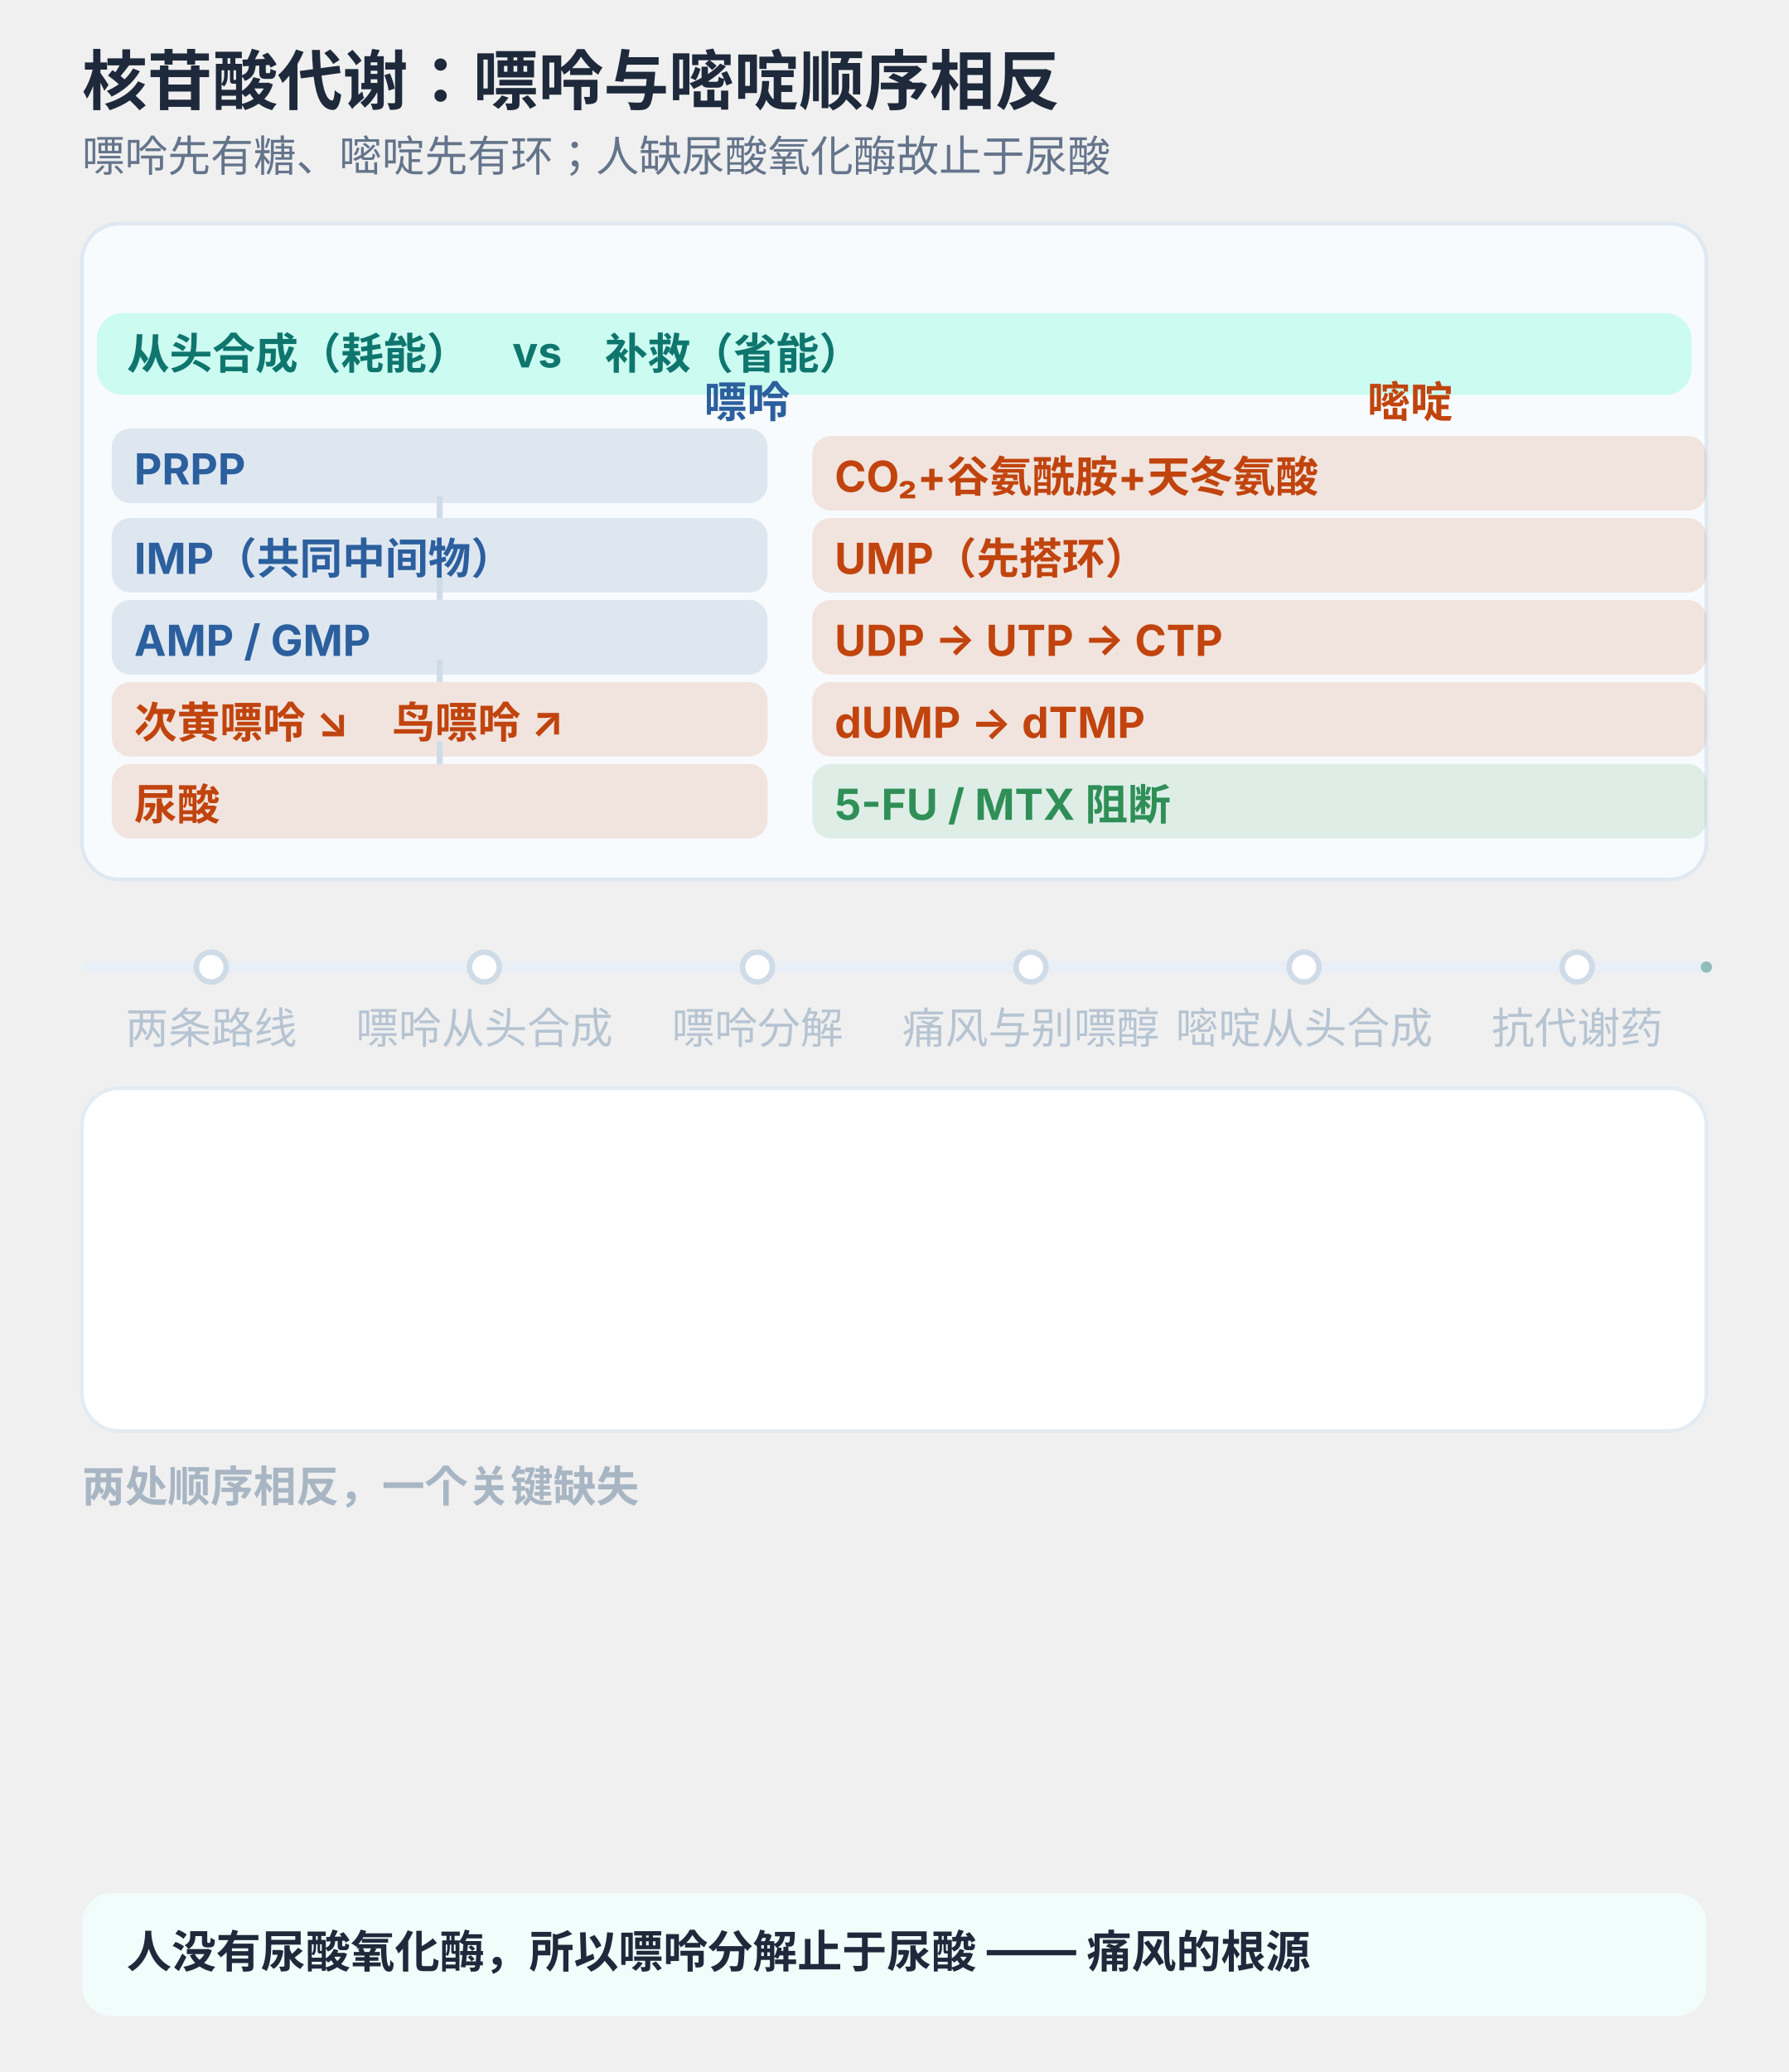
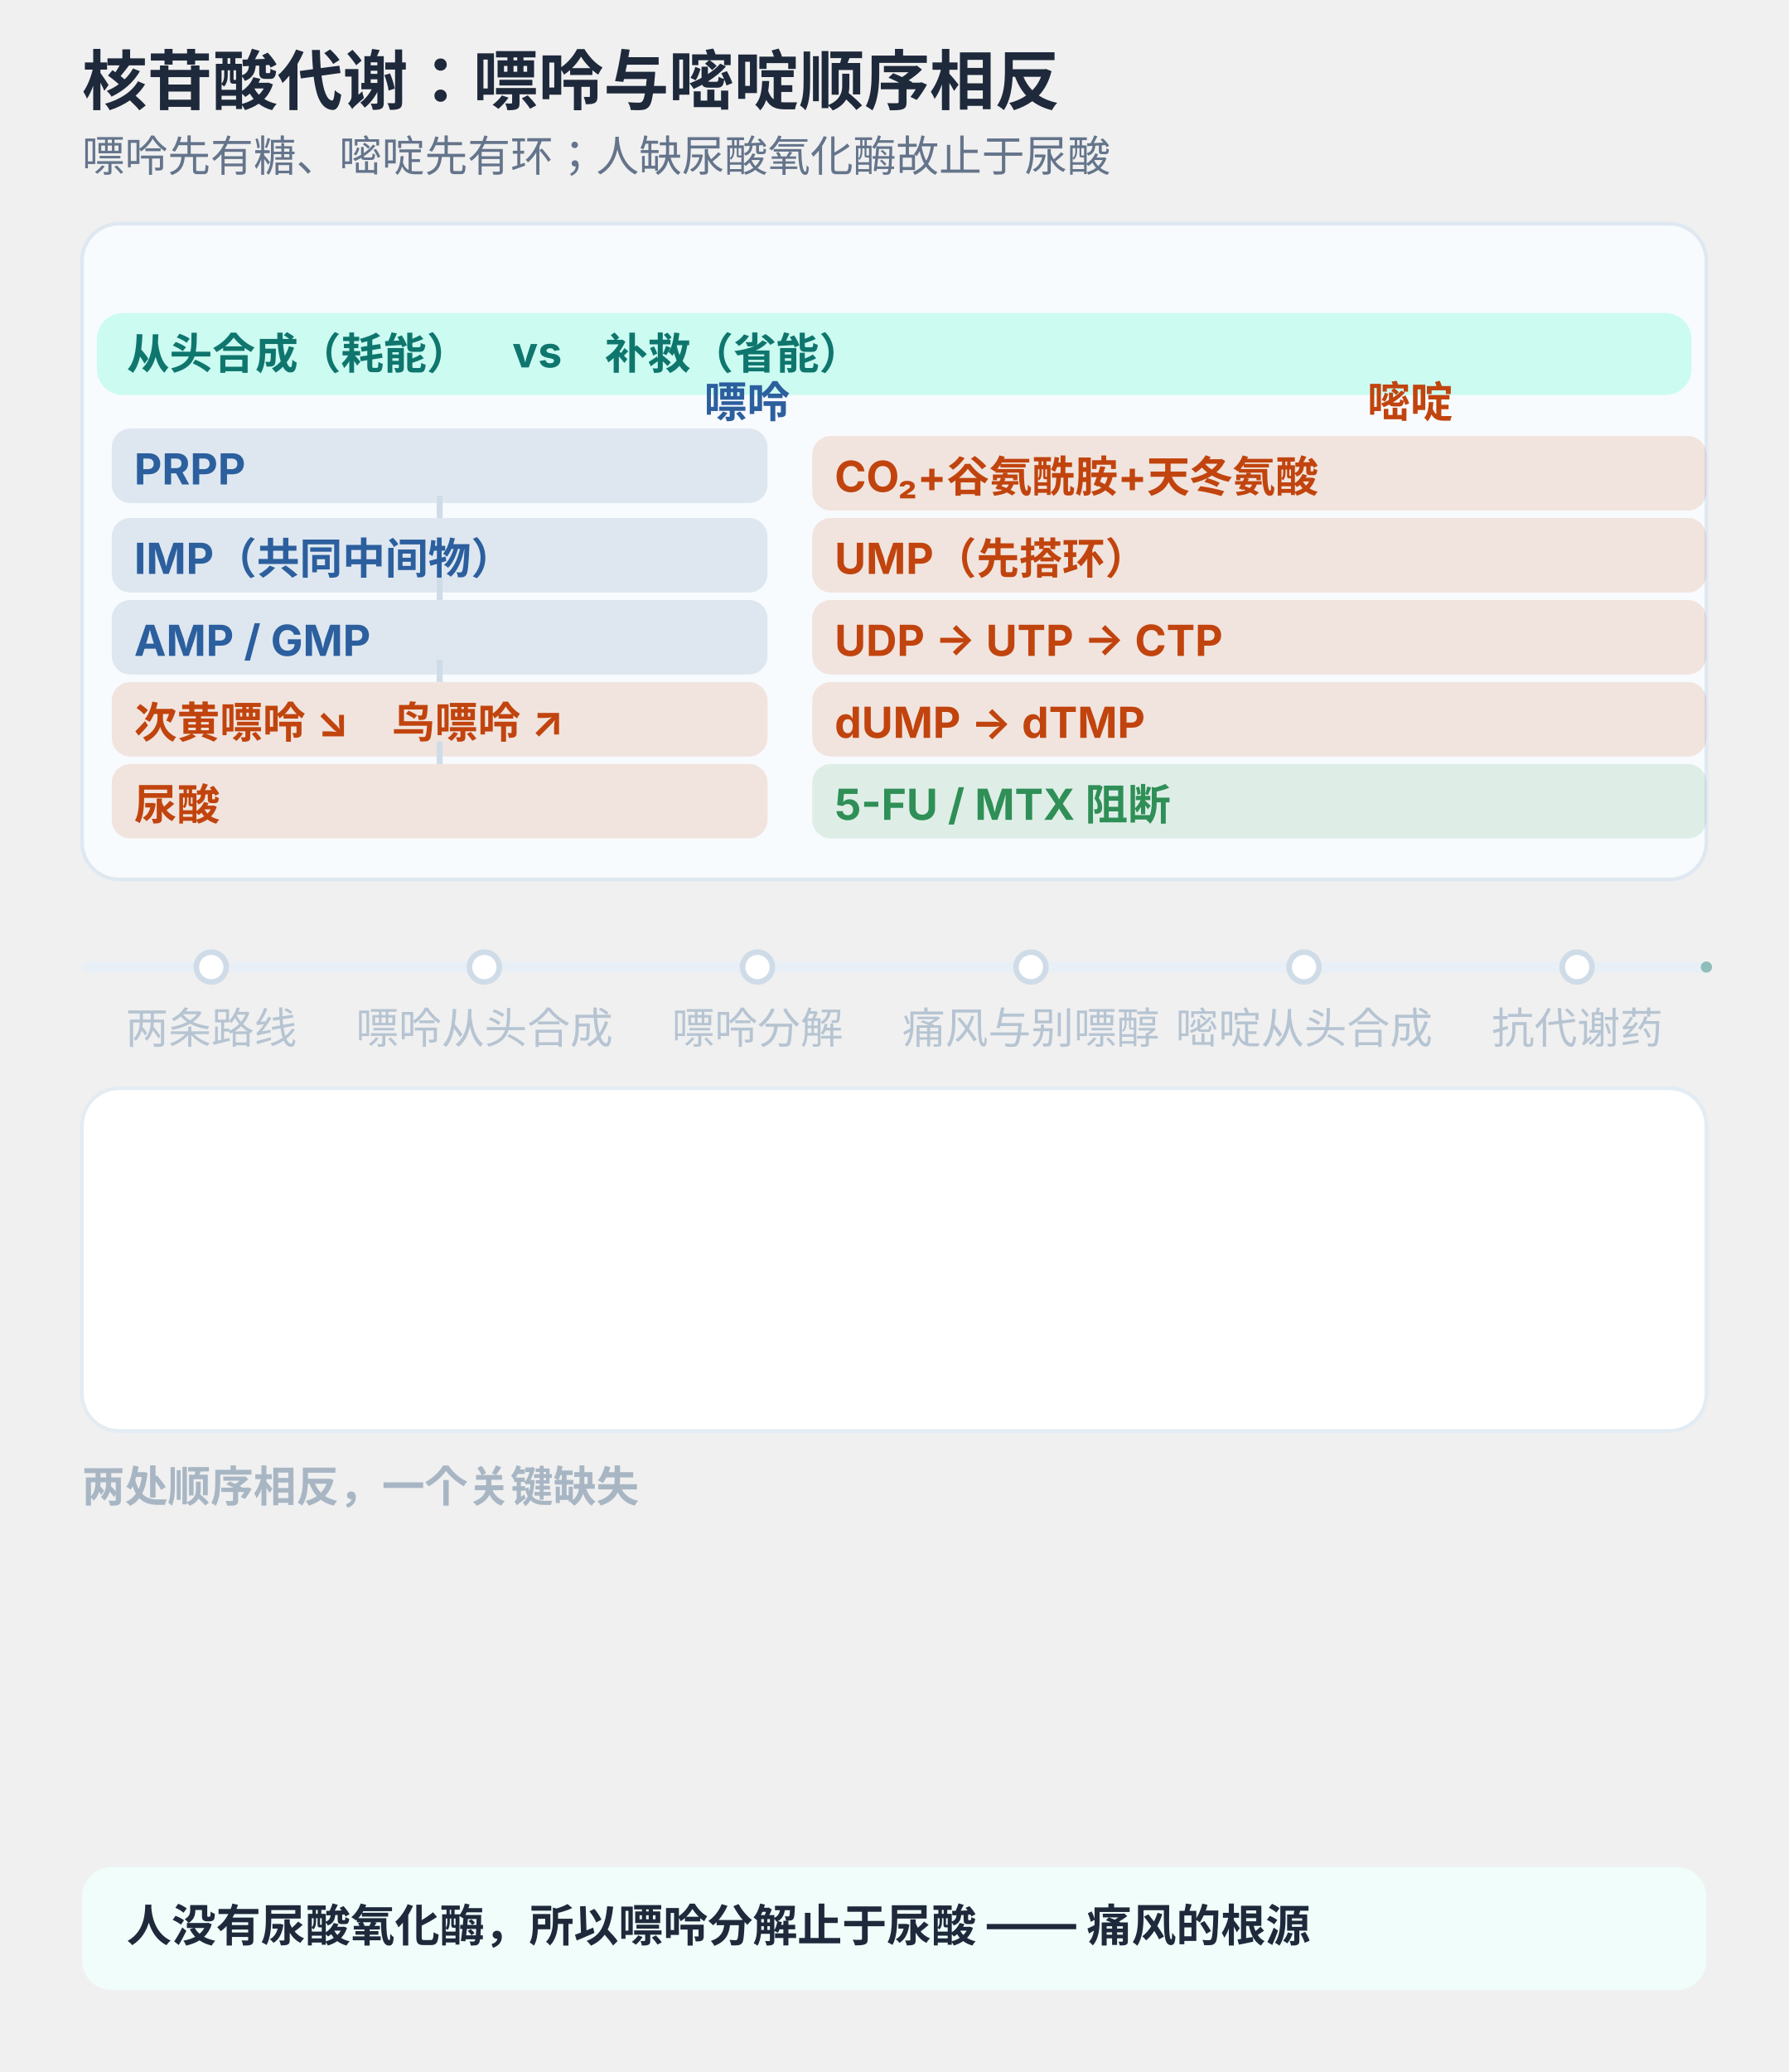
<svg xmlns="http://www.w3.org/2000/svg" viewBox="0 0 480 556" role="img" aria-labelledby="ft fd" style="background:#ffffff">
  <text x="22" y="28" font-size="17.5" font-weight="700" fill="#1e293b" font-family="-apple-system,'PingFang SC','Microsoft YaHei',sans-serif">核苷酸代谢：嘌呤与嘧啶顺序相反</text>
  <text x="22" y="46" font-size="11.5" fill="#64748b" font-family="-apple-system,'PingFang SC','Microsoft YaHei',sans-serif">嘌呤先有糖、嘧啶先有环；人缺尿酸氧化酶故止于尿酸</text>
  <rect x="22" y="60" width="436" height="176" rx="10" fill="#f8fbfd" stroke="#dfe8f1" stroke-width="1" />
  <rect x="26" y="84" width="428" height="22" rx="7" fill="#ccfbf1" />
  <text x="34" y="99" font-size="11.5" fill="#0f766e" font-weight="700" text-anchor="start" font-family="-apple-system,'PingFang SC','Microsoft YaHei',sans-serif">从头合成（耗能）　vs　补救（省能）</text>
  <rect x="30" y="115" width="176" height="20" rx="5" fill="#2c5f9e" opacity="0.13" />
  <text x="36" y="130" font-size="11.5" fill="#2c5f9e" font-weight="700" text-anchor="start" font-family="-apple-system,'PingFang SC','Microsoft YaHei',sans-serif">PRPP</text>
  <g opacity="0">
    <animate attributeName="opacity" values="0;0;1;1;0;0" keyTimes="0;0.15;0.151;0.31;0.311;1" dur="11.4s" repeatCount="indefinite" />
    <rect x="30" y="115" width="176" height="20" rx="5" fill="none" stroke="#2c5f9e" stroke-width="1.8" />
  </g>
  <rect x="30" y="139" width="176" height="20" rx="5" fill="#2c5f9e" opacity="0.13" />
  <text x="36" y="154" font-size="11.5" fill="#2c5f9e" font-weight="700" text-anchor="start" font-family="-apple-system,'PingFang SC','Microsoft YaHei',sans-serif">IMP（共同中间物）</text>
  <g opacity="0">
    <animate attributeName="opacity" values="0;0;1;1;0;0" keyTimes="0;0.15;0.151;0.31;0.311;1" dur="11.4s" repeatCount="indefinite" />
    <rect x="30" y="139" width="176" height="20" rx="5" fill="none" stroke="#2c5f9e" stroke-width="1.8" />
  </g>
  <path d="M118,139 V133" stroke="#cfdce8" stroke-width="1.6" />
  <rect x="30" y="161" width="176" height="20" rx="5" fill="#2c5f9e" opacity="0.13" />
  <text x="36" y="176" font-size="11.5" fill="#2c5f9e" font-weight="700" text-anchor="start" font-family="-apple-system,'PingFang SC','Microsoft YaHei',sans-serif">AMP / GMP</text>
  <g opacity="0">
    <animate attributeName="opacity" values="0;0;1;1;0;0" keyTimes="0;0.15;0.151;0.31;0.311;1" dur="11.4s" repeatCount="indefinite" />
    <rect x="30" y="161" width="176" height="20" rx="5" fill="none" stroke="#2c5f9e" stroke-width="1.8" />
  </g>
  <path d="M118,161 V155" stroke="#cfdce8" stroke-width="1.6" />
  <rect x="30" y="183" width="176" height="20" rx="5" fill="#c1440e" opacity="0.13" />
  <text x="36" y="198" font-size="11.5" fill="#c1440e" font-weight="700" text-anchor="start" font-family="-apple-system,'PingFang SC','Microsoft YaHei',sans-serif">次黄嘌呤 ↘　鸟嘌呤 ↗</text>
  <g opacity="0">
    <animate attributeName="opacity" values="0;0;1;1;0;0" keyTimes="0;0.31;0.311;0.47;0.471;1" dur="11.4s" repeatCount="indefinite" />
    <rect x="30" y="183" width="176" height="20" rx="5" fill="none" stroke="#c1440e" stroke-width="1.8" />
  </g>
  <path d="M118,183 V177" stroke="#cfdce8" stroke-width="1.6" />
  <rect x="30" y="205" width="176" height="20" rx="5" fill="#c1440e" opacity="0.13" />
  <text x="36" y="220" font-size="11.5" fill="#c1440e" font-weight="700" text-anchor="start" font-family="-apple-system,'PingFang SC','Microsoft YaHei',sans-serif">尿酸</text>
  <g opacity="0">
    <animate attributeName="opacity" values="0;0;1;1;0;0" keyTimes="0;0.31;0.311;0.47;0.471;1" dur="11.4s" repeatCount="indefinite" />
    <rect x="30" y="205" width="176" height="20" rx="5" fill="none" stroke="#c1440e" stroke-width="1.8" />
  </g>
  <path d="M118,205 V199" stroke="#cfdce8" stroke-width="1.6" />
  <text x="212" y="112" font-size="11.5" fill="#2c5f9e" font-weight="700" text-anchor="end" font-family="-apple-system,'PingFang SC','Microsoft YaHei',sans-serif">嘌呤</text>
  <rect x="218" y="117" width="240" height="20" rx="5" fill="#c1440e" opacity="0.13" />
  <text x="224" y="132" font-size="11.5" fill="#c1440e" font-weight="700" text-anchor="start" font-family="-apple-system,'PingFang SC','Microsoft YaHei',sans-serif">CO₂+谷氨酰胺+天冬氨酸</text>
  <g opacity="0">
    <animate attributeName="opacity" values="0;0;1;1;0;0" keyTimes="0;0.635;0.636;0.815;0.816;1" dur="11.4s" repeatCount="indefinite" />
    <rect x="218" y="117" width="240" height="20" rx="5" fill="none" stroke="#c1440e" stroke-width="1.8" />
  </g>
  <rect x="218" y="139" width="240" height="20" rx="5" fill="#c1440e" opacity="0.13" />
  <text x="224" y="154" font-size="11.5" fill="#c1440e" font-weight="700" text-anchor="start" font-family="-apple-system,'PingFang SC','Microsoft YaHei',sans-serif">UMP（先搭环）</text>
  <g opacity="0">
    <animate attributeName="opacity" values="0;0;1;1;0;0" keyTimes="0;0.635;0.636;0.815;0.816;1" dur="11.4s" repeatCount="indefinite" />
    <rect x="218" y="139" width="240" height="20" rx="5" fill="none" stroke="#c1440e" stroke-width="1.8" />
  </g>
  <rect x="218" y="161" width="240" height="20" rx="5" fill="#c1440e" opacity="0.13" />
  <text x="224" y="176" font-size="11.5" fill="#c1440e" font-weight="700" text-anchor="start" font-family="-apple-system,'PingFang SC','Microsoft YaHei',sans-serif">UDP → UTP → CTP</text>
  <g opacity="0">
    <animate attributeName="opacity" values="0;0;1;1;0;0" keyTimes="0;0.635;0.636;0.815;0.816;1" dur="11.4s" repeatCount="indefinite" />
    <rect x="218" y="161" width="240" height="20" rx="5" fill="none" stroke="#c1440e" stroke-width="1.8" />
  </g>
  <rect x="218" y="183" width="240" height="20" rx="5" fill="#c1440e" opacity="0.13" />
  <text x="224" y="198" font-size="11.5" fill="#c1440e" font-weight="700" text-anchor="start" font-family="-apple-system,'PingFang SC','Microsoft YaHei',sans-serif">dUMP → dTMP</text>
  <g opacity="0">
    <animate attributeName="opacity" values="0;0;1;1" keyTimes="0;0.815;0.816;1" dur="11.4s" repeatCount="indefinite" />
    <rect x="218" y="183" width="240" height="20" rx="5" fill="none" stroke="#c1440e" stroke-width="1.8" />
  </g>
  <rect x="218" y="205" width="240" height="20" rx="5" fill="#2f8f57" opacity="0.13" />
  <text x="224" y="220" font-size="11.5" fill="#2f8f57" font-weight="700" text-anchor="start" font-family="-apple-system,'PingFang SC','Microsoft YaHei',sans-serif">5-FU / MTX 阻断</text>
  <g opacity="0">
    <animate attributeName="opacity" values="0;0;1;1" keyTimes="0;0.815;0.816;1" dur="11.4s" repeatCount="indefinite" />
    <rect x="218" y="205" width="240" height="20" rx="5" fill="none" stroke="#2f8f57" stroke-width="1.8" />
  </g>
  <text x="390" y="112" font-size="11.5" fill="#c1440e" font-weight="700" text-anchor="end" font-family="-apple-system,'PingFang SC','Microsoft YaHei',sans-serif">嘧啶</text>
  <g opacity="0">
    <animate attributeName="opacity" values="0;0;1;1;0;0" keyTimes="0;0.31;0.311;0.47;0.471;1" dur="11.4s" repeatCount="indefinite" />
    <text x="204" y="218" font-size="11.5" fill="#c1440e" font-weight="700" text-anchor="end" font-family="-apple-system,'PingFang SC','Microsoft YaHei',sans-serif">止于此</text>
  </g>
  <g opacity="0">
    <animate attributeName="opacity" values="0;0;1;1;0;0" keyTimes="0;0.47;0.471;0.635;0.636;1" dur="11.4s" repeatCount="indefinite" />
    <text x="38" y="246" font-size="11.5" fill="#c0392b" font-weight="700" text-anchor="start" font-family="-apple-system,'PingFang SC','Microsoft YaHei',sans-serif">别嘌醇抑制黄嘌呤氧化酶</text>
  </g>
  <g opacity="0">
    <animate attributeName="opacity" values="1;1;0;0" keyTimes="0;0.15;0.151;1" dur="11.4s" repeatCount="indefinite" />
    <text x="446" y="250" font-size="11.5" fill="#0f766e" font-weight="700" text-anchor="end" font-family="-apple-system,'PingFang SC','Microsoft YaHei',sans-serif">嘌呤先有糖、嘧啶先有环</text>
  </g>
  <rect x="22" y="258" width="436" height="3" rx="1.5" fill="#e8eff6" />
  <path d="M22,259.5 H458" stroke="#0f766e" stroke-width="3" stroke-linecap="round" opacity="0.42" stroke-dasharray="436" stroke-dashoffset="436">
    <animate attributeName="stroke-dashoffset" values="436;0" keyTimes="0;1" dur="11.4s" repeatCount="indefinite" />
  </path>
  <circle cx="56.7" cy="259.5" r="4" fill="#ffffff" stroke="#cfdce8" stroke-width="1.5" />
  <g opacity="0">
    <animate attributeName="opacity" values="1;1;0;0" keyTimes="0;0.15;0.151;1" dur="11.4s" repeatCount="indefinite" />
    <circle cx="56.7" cy="259.5" r="5.5" fill="#0f766e" />
  </g>
  <g opacity="1">
    <animate attributeName="opacity" values="0.0;0.0;1.0;1.0" keyTimes="0;0.15;0.151;1" dur="11.4s" repeatCount="indefinite" />
    <text x="56.7" y="280" text-anchor="middle" font-size="11.5" fill="#b6c4d2" font-family="-apple-system,'PingFang SC','Microsoft YaHei',sans-serif">两条路线</text>
  </g>
  <g opacity="0">
    <animate attributeName="opacity" values="1;1;0;0" keyTimes="0;0.15;0.151;1" dur="11.4s" repeatCount="indefinite" />
    <text x="56.7" y="280" text-anchor="middle" font-size="11.5" font-weight="700" fill="#0f766e" font-family="-apple-system,'PingFang SC','Microsoft YaHei',sans-serif">两条路线</text>
  </g>
  <circle cx="130.0" cy="259.5" r="4" fill="#ffffff" stroke="#cfdce8" stroke-width="1.5" />
  <g opacity="0">
    <animate attributeName="opacity" values="0;0;1;1;0;0" keyTimes="0;0.15;0.151;0.31;0.311;1" dur="11.4s" repeatCount="indefinite" />
    <circle cx="130.0" cy="259.5" r="5.5" fill="#2c5f9e" />
  </g>
  <g opacity="1">
    <animate attributeName="opacity" values="1.0;1.0;0.0;0.0;1.0;1.0" keyTimes="0;0.15;0.151;0.31;0.311;1" dur="11.4s" repeatCount="indefinite" />
    <text x="130.0" y="280" text-anchor="middle" font-size="11.5" fill="#b6c4d2" font-family="-apple-system,'PingFang SC','Microsoft YaHei',sans-serif">嘌呤从头合成</text>
  </g>
  <g opacity="0">
    <animate attributeName="opacity" values="0;0;1;1;0;0" keyTimes="0;0.15;0.151;0.31;0.311;1" dur="11.4s" repeatCount="indefinite" />
    <text x="130.0" y="280" text-anchor="middle" font-size="11.5" font-weight="700" fill="#2c5f9e" font-family="-apple-system,'PingFang SC','Microsoft YaHei',sans-serif">嘌呤从头合成</text>
  </g>
  <circle cx="203.3" cy="259.5" r="4" fill="#ffffff" stroke="#cfdce8" stroke-width="1.5" />
  <g opacity="0">
    <animate attributeName="opacity" values="0;0;1;1;0;0" keyTimes="0;0.31;0.311;0.47;0.471;1" dur="11.4s" repeatCount="indefinite" />
    <circle cx="203.3" cy="259.5" r="5.5" fill="#c1440e" />
  </g>
  <g opacity="1">
    <animate attributeName="opacity" values="1.0;1.0;0.0;0.0;1.0;1.0" keyTimes="0;0.31;0.311;0.47;0.471;1" dur="11.4s" repeatCount="indefinite" />
    <text x="203.3" y="280" text-anchor="middle" font-size="11.5" fill="#b6c4d2" font-family="-apple-system,'PingFang SC','Microsoft YaHei',sans-serif">嘌呤分解</text>
  </g>
  <g opacity="0">
    <animate attributeName="opacity" values="0;0;1;1;0;0" keyTimes="0;0.31;0.311;0.47;0.471;1" dur="11.4s" repeatCount="indefinite" />
    <text x="203.3" y="280" text-anchor="middle" font-size="11.5" font-weight="700" fill="#c1440e" font-family="-apple-system,'PingFang SC','Microsoft YaHei',sans-serif">嘌呤分解</text>
  </g>
  <circle cx="276.7" cy="259.5" r="4" fill="#ffffff" stroke="#cfdce8" stroke-width="1.5" />
  <g opacity="0">
    <animate attributeName="opacity" values="0;0;1;1;0;0" keyTimes="0;0.47;0.471;0.635;0.636;1" dur="11.4s" repeatCount="indefinite" />
    <circle cx="276.7" cy="259.5" r="5.5" fill="#c0392b" />
  </g>
  <g opacity="1">
    <animate attributeName="opacity" values="1.0;1.0;0.0;0.0;1.0;1.0" keyTimes="0;0.47;0.471;0.635;0.636;1" dur="11.4s" repeatCount="indefinite" />
    <text x="276.7" y="280" text-anchor="middle" font-size="11.5" fill="#b6c4d2" font-family="-apple-system,'PingFang SC','Microsoft YaHei',sans-serif">痛风与别嘌醇</text>
  </g>
  <g opacity="0">
    <animate attributeName="opacity" values="0;0;1;1;0;0" keyTimes="0;0.47;0.471;0.635;0.636;1" dur="11.4s" repeatCount="indefinite" />
    <text x="276.7" y="280" text-anchor="middle" font-size="11.5" font-weight="700" fill="#c0392b" font-family="-apple-system,'PingFang SC','Microsoft YaHei',sans-serif">痛风与别嘌醇</text>
  </g>
  <circle cx="350.0" cy="259.5" r="4" fill="#ffffff" stroke="#cfdce8" stroke-width="1.5" />
  <g opacity="0">
    <animate attributeName="opacity" values="0;0;1;1;0;0" keyTimes="0;0.635;0.636;0.815;0.816;1" dur="11.4s" repeatCount="indefinite" />
    <circle cx="350.0" cy="259.5" r="5.5" fill="#c1440e" />
  </g>
  <g opacity="1">
    <animate attributeName="opacity" values="1.0;1.0;0.0;0.0;1.0;1.0" keyTimes="0;0.635;0.636;0.815;0.816;1" dur="11.4s" repeatCount="indefinite" />
    <text x="350.0" y="280" text-anchor="middle" font-size="11.5" fill="#b6c4d2" font-family="-apple-system,'PingFang SC','Microsoft YaHei',sans-serif">嘧啶从头合成</text>
  </g>
  <g opacity="0">
    <animate attributeName="opacity" values="0;0;1;1;0;0" keyTimes="0;0.635;0.636;0.815;0.816;1" dur="11.4s" repeatCount="indefinite" />
    <text x="350.0" y="280" text-anchor="middle" font-size="11.5" font-weight="700" fill="#c1440e" font-family="-apple-system,'PingFang SC','Microsoft YaHei',sans-serif">嘧啶从头合成</text>
  </g>
  <circle cx="423.3" cy="259.5" r="4" fill="#ffffff" stroke="#cfdce8" stroke-width="1.5" />
  <g opacity="0">
    <animate attributeName="opacity" values="0;0;1;1" keyTimes="0;0.815;0.816;1" dur="11.4s" repeatCount="indefinite" />
    <circle cx="423.3" cy="259.5" r="5.5" fill="#2f8f57" />
  </g>
  <g opacity="1">
    <animate attributeName="opacity" values="1.0;1.0;0.0;0.0" keyTimes="0;0.815;0.816;1" dur="11.4s" repeatCount="indefinite" />
    <text x="423.3" y="280" text-anchor="middle" font-size="11.5" fill="#b6c4d2" font-family="-apple-system,'PingFang SC','Microsoft YaHei',sans-serif">抗代谢药</text>
  </g>
  <g opacity="0">
    <animate attributeName="opacity" values="0;0;1;1" keyTimes="0;0.815;0.816;1" dur="11.4s" repeatCount="indefinite" />
    <text x="423.3" y="280" text-anchor="middle" font-size="11.5" font-weight="700" fill="#2f8f57" font-family="-apple-system,'PingFang SC','Microsoft YaHei',sans-serif">抗代谢药</text>
  </g>
  <rect x="22" y="292" width="436" height="92" rx="10" fill="#ffffff" stroke="#e3ebf3" stroke-width="1" />
  <g opacity="0">
    <animate attributeName="opacity" values="1;1;0;0" keyTimes="0;0.15;0.151;1" dur="11.4s" repeatCount="indefinite" />
    <rect x="22" y="293" width="3" height="90" fill="#0f766e" opacity="0.85" />
    <text x="40" y="318" font-size="11.5" fill="#a8b6c4" font-weight="700" font-family="-apple-system,'PingFang SC','Microsoft YaHei',sans-serif">因为</text>
    <text x="78" y="318" font-size="12.5" fill="#6b7c8d" font-family="-apple-system,'PingFang SC','Microsoft YaHei',sans-serif">从头合成：用小分子原料逐步搭环；补救合成：回收现成碱基</text>
    <text x="40" y="354" font-size="11.5" fill="#0f766e" font-weight="700" font-family="-apple-system,'PingFang SC','Microsoft YaHei',sans-serif">所以</text>
    <text x="78" y="354" font-size="14.5" fill="#0f766e" font-weight="700" font-family="-apple-system,'PingFang SC','Microsoft YaHei',sans-serif">脑与骨髓几乎只能补救 —— 所以补救酶缺陷后果重</text>
  </g>
  <g opacity="0">
    <animate attributeName="opacity" values="0;0;1;1;0;0" keyTimes="0;0.15;0.151;0.31;0.311;1" dur="11.4s" repeatCount="indefinite" />
    <rect x="22" y="293" width="3" height="90" fill="#2c5f9e" opacity="0.85" />
    <text x="40" y="318" font-size="11.5" fill="#a8b6c4" font-weight="700" font-family="-apple-system,'PingFang SC','Microsoft YaHei',sans-serif">因为</text>
    <text x="78" y="318" font-size="12.5" fill="#6b7c8d" font-family="-apple-system,'PingFang SC','Microsoft YaHei',sans-serif">PRPP 起步，经 11 步在磷酸核糖上逐步搭出次黄嘌呤核苷酸 IMP</text>
    <text x="40" y="354" font-size="11.5" fill="#2c5f9e" font-weight="700" font-family="-apple-system,'PingFang SC','Microsoft YaHei',sans-serif">所以</text>
    <text x="78" y="354" font-size="14.5" fill="#2c5f9e" font-weight="700" font-family="-apple-system,'PingFang SC','Microsoft YaHei',sans-serif">IMP 是共同中间物，再转成 AMP 或 GMP</text>
  </g>
  <g opacity="0">
    <animate attributeName="opacity" values="0;0;1;1;0;0" keyTimes="0;0.31;0.311;0.47;0.471;1" dur="11.4s" repeatCount="indefinite" />
    <rect x="22" y="293" width="3" height="90" fill="#c1440e" opacity="0.85" />
    <text x="40" y="318" font-size="11.5" fill="#a8b6c4" font-weight="700" font-family="-apple-system,'PingFang SC','Microsoft YaHei',sans-serif">因为</text>
    <text x="78" y="318" font-size="12.5" fill="#6b7c8d" font-family="-apple-system,'PingFang SC','Microsoft YaHei',sans-serif">AMP/GMP → 次黄嘌呤 → 黄嘌呤 → 尿酸</text>
    <text x="40" y="354" font-size="11.5" fill="#c1440e" font-weight="700" font-family="-apple-system,'PingFang SC','Microsoft YaHei',sans-serif">所以</text>
    <text x="78" y="354" font-size="14.5" fill="#c1440e" font-weight="700" font-family="-apple-system,'PingFang SC','Microsoft YaHei',sans-serif">人缺尿酸氧化酶，分解止于尿酸 —— 所以会痛风</text>
  </g>
  <g opacity="0">
    <animate attributeName="opacity" values="0;0;1;1;0;0" keyTimes="0;0.47;0.471;0.635;0.636;1" dur="11.4s" repeatCount="indefinite" />
    <rect x="22" y="293" width="3" height="90" fill="#c0392b" opacity="0.85" />
    <text x="40" y="318" font-size="11.5" fill="#a8b6c4" font-weight="700" font-family="-apple-system,'PingFang SC','Microsoft YaHei',sans-serif">因为</text>
    <text x="78" y="318" font-size="12.5" fill="#6b7c8d" font-family="-apple-system,'PingFang SC','Microsoft YaHei',sans-serif">尿酸生成过多或排出减少 → 尿酸盐结晶沉积关节</text>
    <text x="40" y="354" font-size="11.5" fill="#c0392b" font-weight="700" font-family="-apple-system,'PingFang SC','Microsoft YaHei',sans-serif">所以</text>
    <text x="78" y="354" font-size="14.5" fill="#c0392b" font-weight="700" font-family="-apple-system,'PingFang SC','Microsoft YaHei',sans-serif">别嘌醇抑制黄嘌呤氧化酶；非布司他同靶点</text>
  </g>
  <g opacity="0">
    <animate attributeName="opacity" values="0;0;1;1;0;0" keyTimes="0;0.635;0.636;0.815;0.816;1" dur="11.4s" repeatCount="indefinite" />
    <rect x="22" y="293" width="3" height="90" fill="#c1440e" opacity="0.85" />
    <text x="40" y="318" font-size="11.5" fill="#a8b6c4" font-weight="700" font-family="-apple-system,'PingFang SC','Microsoft YaHei',sans-serif">因为</text>
    <text x="78" y="318" font-size="12.5" fill="#6b7c8d" font-family="-apple-system,'PingFang SC','Microsoft YaHei',sans-serif">先搭出嘧啶环（UMP），再接上磷酸核糖</text>
    <text x="40" y="354" font-size="11.5" fill="#c1440e" font-weight="700" font-family="-apple-system,'PingFang SC','Microsoft YaHei',sans-serif">所以</text>
    <text x="78" y="354" font-size="14.5" fill="#c1440e" font-weight="700" font-family="-apple-system,'PingFang SC','Microsoft YaHei',sans-serif">与嘌呤顺序相反：嘌呤先有糖、嘧啶先有环</text>
  </g>
  <g opacity="0">
    <animate attributeName="opacity" values="0;0;1;1" keyTimes="0;0.815;0.816;1" dur="11.4s" repeatCount="indefinite" />
    <rect x="22" y="293" width="3" height="90" fill="#2f8f57" opacity="0.85" />
    <text x="40" y="318" font-size="11.5" fill="#a8b6c4" font-weight="700" font-family="-apple-system,'PingFang SC','Microsoft YaHei',sans-serif">因为</text>
    <text x="78" y="318" font-size="12.5" fill="#6b7c8d" font-family="-apple-system,'PingFang SC','Microsoft YaHei',sans-serif">5-FU 抑制胸苷酸合酶；甲氨蝶呤抑制二氢叶酸还原酶</text>
    <text x="40" y="354" font-size="11.5" fill="#2f8f57" font-weight="700" font-family="-apple-system,'PingFang SC','Microsoft YaHei',sans-serif">所以</text>
    <text x="78" y="354" font-size="14.5" fill="#2f8f57" font-weight="700" font-family="-apple-system,'PingFang SC','Microsoft YaHei',sans-serif">都阻断 dTMP 生成 → 干扰 DNA 合成 → 抗肿瘤</text>
  </g>
  <text x="22" y="403" font-size="11.5" fill="#a8b6c4" font-weight="700" text-anchor="start" font-family="-apple-system,'PingFang SC','Microsoft YaHei',sans-serif">两处顺序相反，一个关键缺失</text>
  <g opacity="0">
    <animate attributeName="opacity" values="0;0;1;1;0;0" keyTimes="0;0.15;0.151;0.31;0.311;1" dur="11.4s" repeatCount="indefinite" />
    <rect x="22" y="413" width="3" height="15" rx="1.5" fill="#2c5f9e" />
    <text x="34" y="424" font-size="12.5" fill="#2c5f9e" font-weight="700" text-anchor="start" font-family="-apple-system,'PingFang SC','Microsoft YaHei',sans-serif">嘌呤</text>
    <text x="104" y="424" font-size="12" fill="#6b7c8d" font-weight="400" text-anchor="start" font-family="-apple-system,'PingFang SC','Microsoft YaHei',sans-serif">先有磷酸核糖，再搭环</text>
  </g>
  <g opacity="0">
    <animate attributeName="opacity" values="0;0;1;1;0;0" keyTimes="0;0.635;0.636;0.815;0.816;1" dur="11.4s" repeatCount="indefinite" />
    <rect x="22" y="436" width="3" height="15" rx="1.5" fill="#c1440e" />
    <text x="34" y="447" font-size="12.5" fill="#c1440e" font-weight="700" text-anchor="start" font-family="-apple-system,'PingFang SC','Microsoft YaHei',sans-serif">嘧啶</text>
    <text x="104" y="447" font-size="12" fill="#6b7c8d" font-weight="400" text-anchor="start" font-family="-apple-system,'PingFang SC','Microsoft YaHei',sans-serif">先搭环，再接磷酸核糖</text>
  </g>
  <g opacity="0">
    <animate attributeName="opacity" values="0;0;1;1;0;0" keyTimes="0;0.31;0.311;0.47;0.471;1" dur="11.4s" repeatCount="indefinite" />
    <rect x="22" y="459" width="3" height="15" rx="1.5" fill="#c1440e" />
    <text x="34" y="470" font-size="12.5" fill="#c1440e" font-weight="700" text-anchor="start" font-family="-apple-system,'PingFang SC','Microsoft YaHei',sans-serif">分解终点</text>
    <text x="104" y="470" font-size="12" fill="#6b7c8d" font-weight="400" text-anchor="start" font-family="-apple-system,'PingFang SC','Microsoft YaHei',sans-serif">人缺尿酸氧化酶 → 尿酸</text>
  </g>
  <g opacity="0">
    <animate attributeName="opacity" values="0;0;1;1" keyTimes="0;0.815;0.816;1" dur="11.4s" repeatCount="indefinite" />
    <rect x="22" y="482" width="3" height="15" rx="1.5" fill="#2f8f57" />
    <text x="34" y="493" font-size="12.5" fill="#2f8f57" font-weight="700" text-anchor="start" font-family="-apple-system,'PingFang SC','Microsoft YaHei',sans-serif">抗代谢药</text>
    <text x="104" y="493" font-size="12" fill="#6b7c8d" font-weight="400" text-anchor="start" font-family="-apple-system,'PingFang SC','Microsoft YaHei',sans-serif">都断 dTMP 生成 → 阻 DNA</text>
  </g>
-   <rect x="22" y="508" width="436" height="33" rx="8" fill="#f0fdfa" />
-   <text x="34" y="528" font-size="12" fill="#1e293b" font-weight="700" text-anchor="start" font-family="-apple-system,'PingFang SC','Microsoft YaHei',sans-serif">人没有尿酸氧化酶，所以嘌呤分解止于尿酸 —— 痛风的根源</text>
+   <rect x="22" y="501" width="436" height="33" rx="8" fill="#f0fdfa" />
+   <text x="34" y="521" font-size="12" fill="#1e293b" font-weight="700" text-anchor="start" font-family="-apple-system,'PingFang SC','Microsoft YaHei',sans-serif">人没有尿酸氧化酶，所以嘌呤分解止于尿酸 —— 痛风的根源</text>
</svg>
